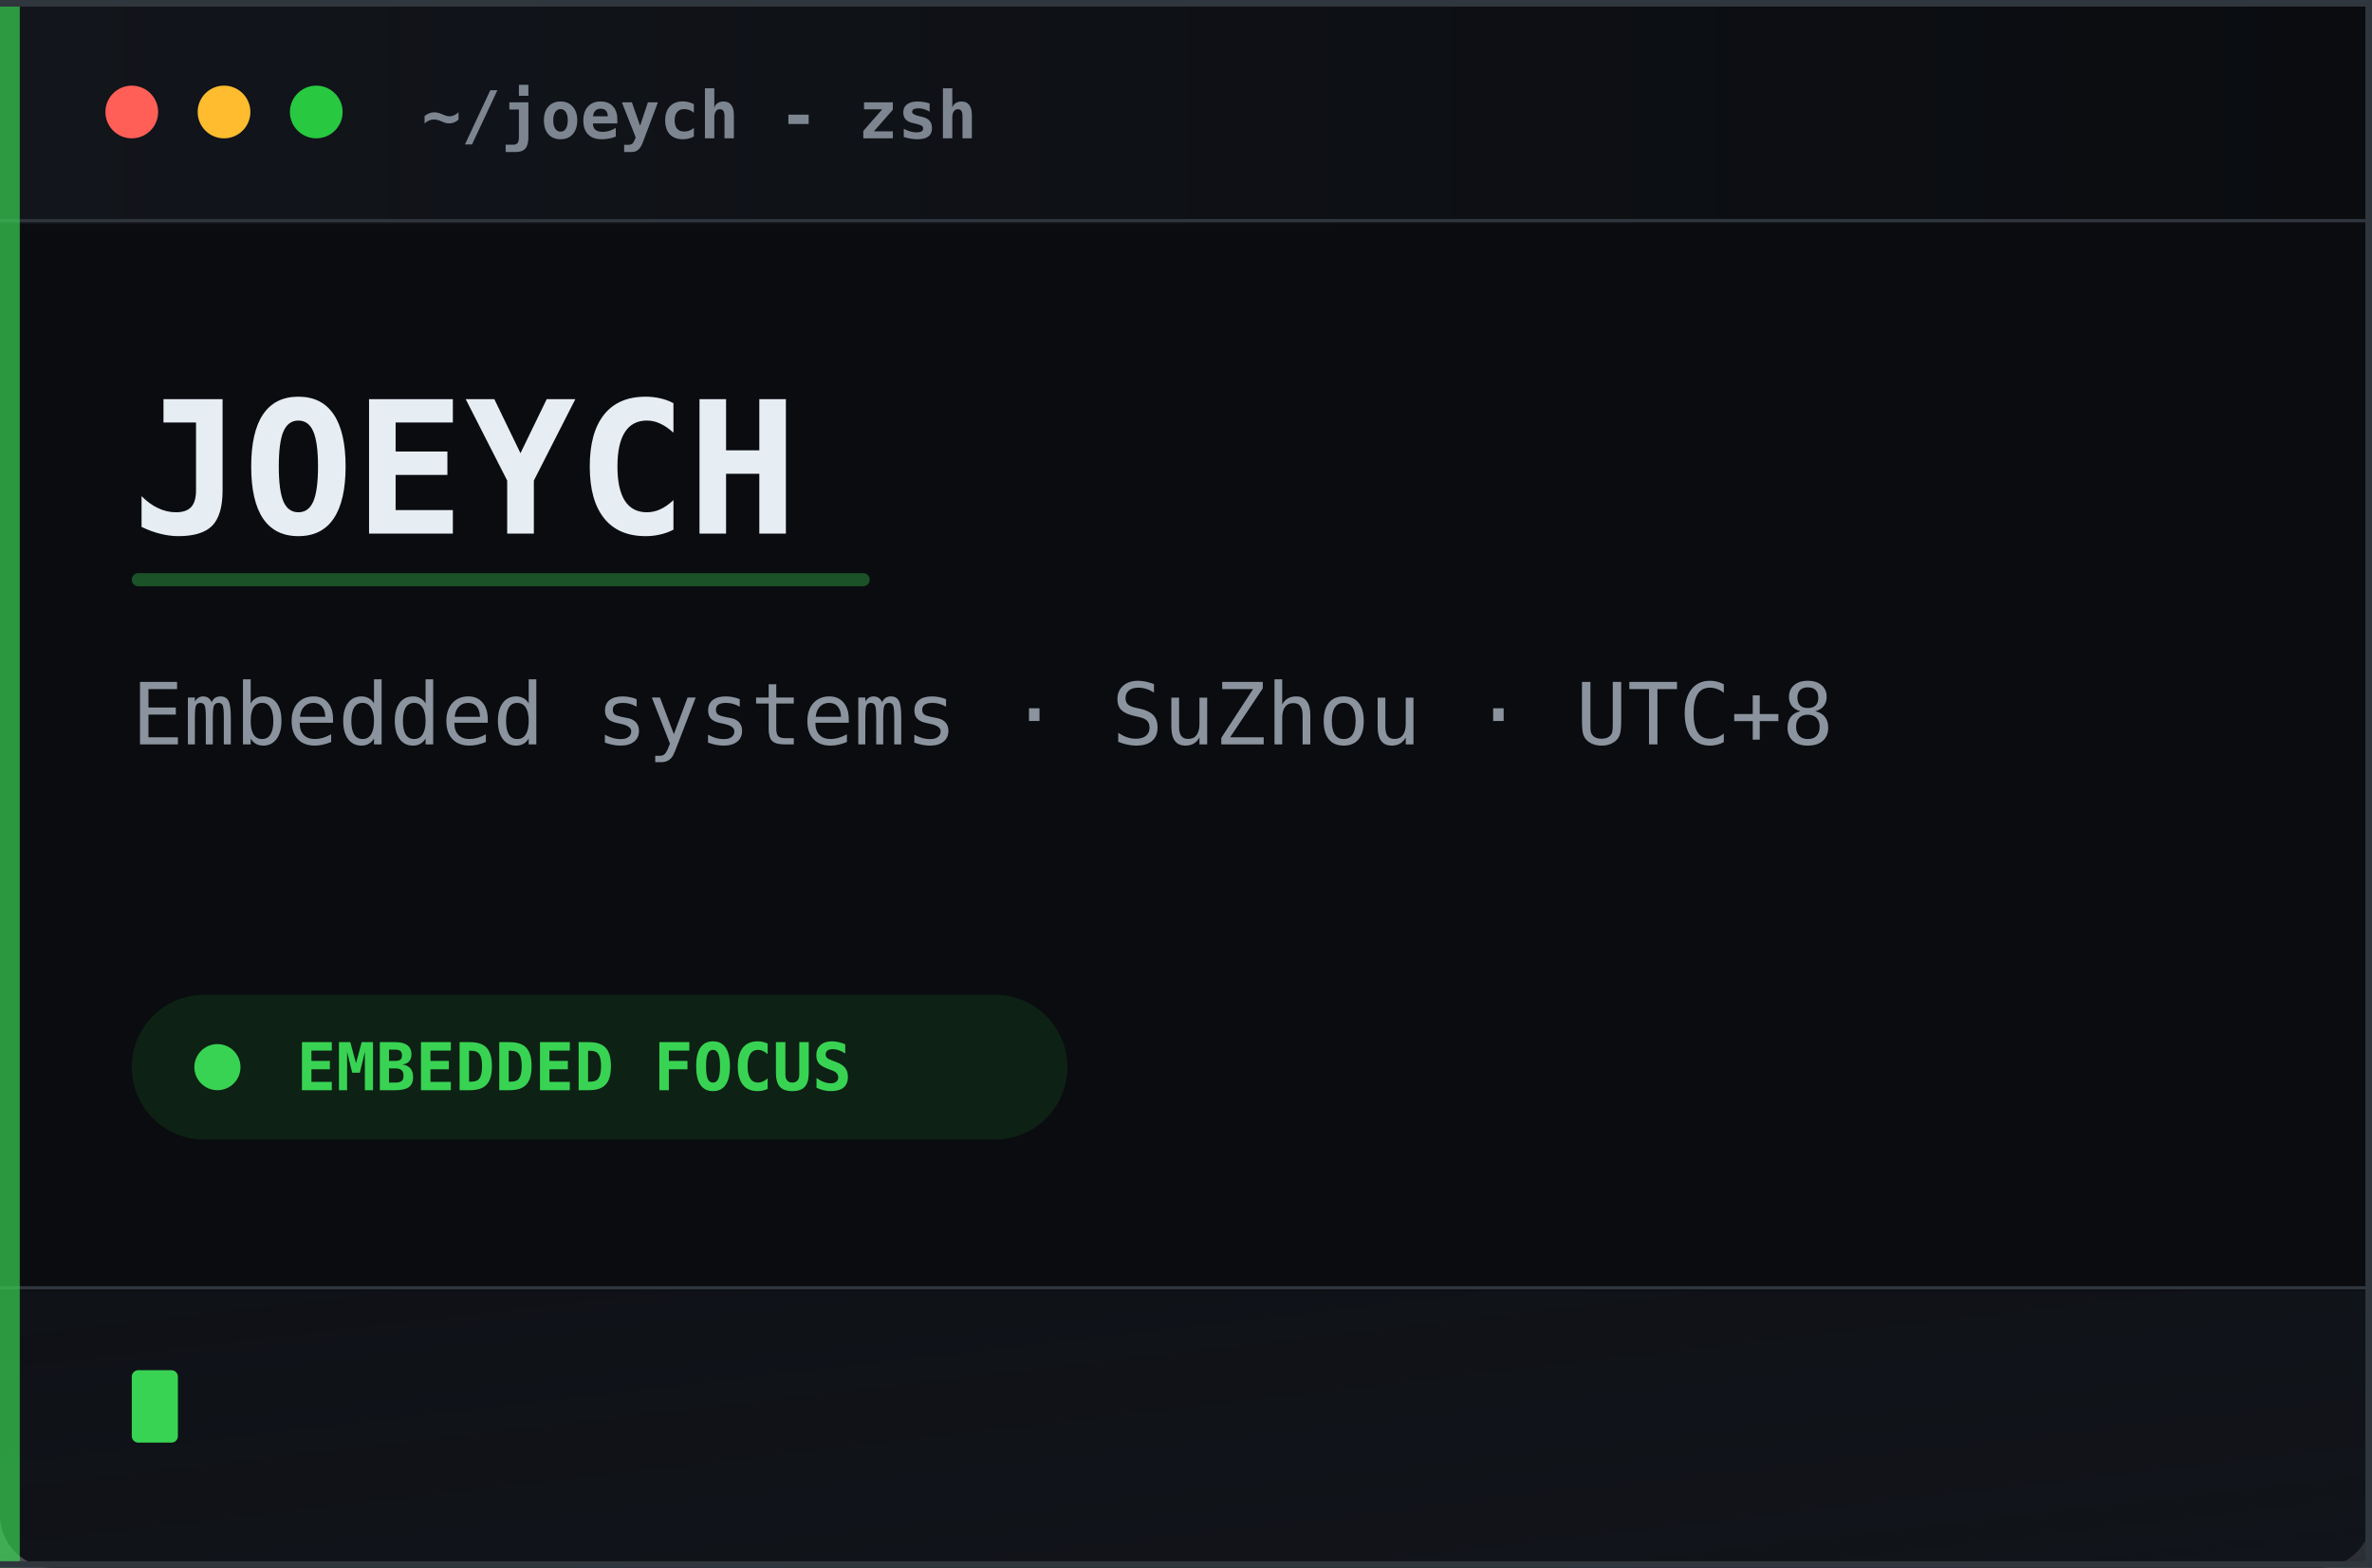
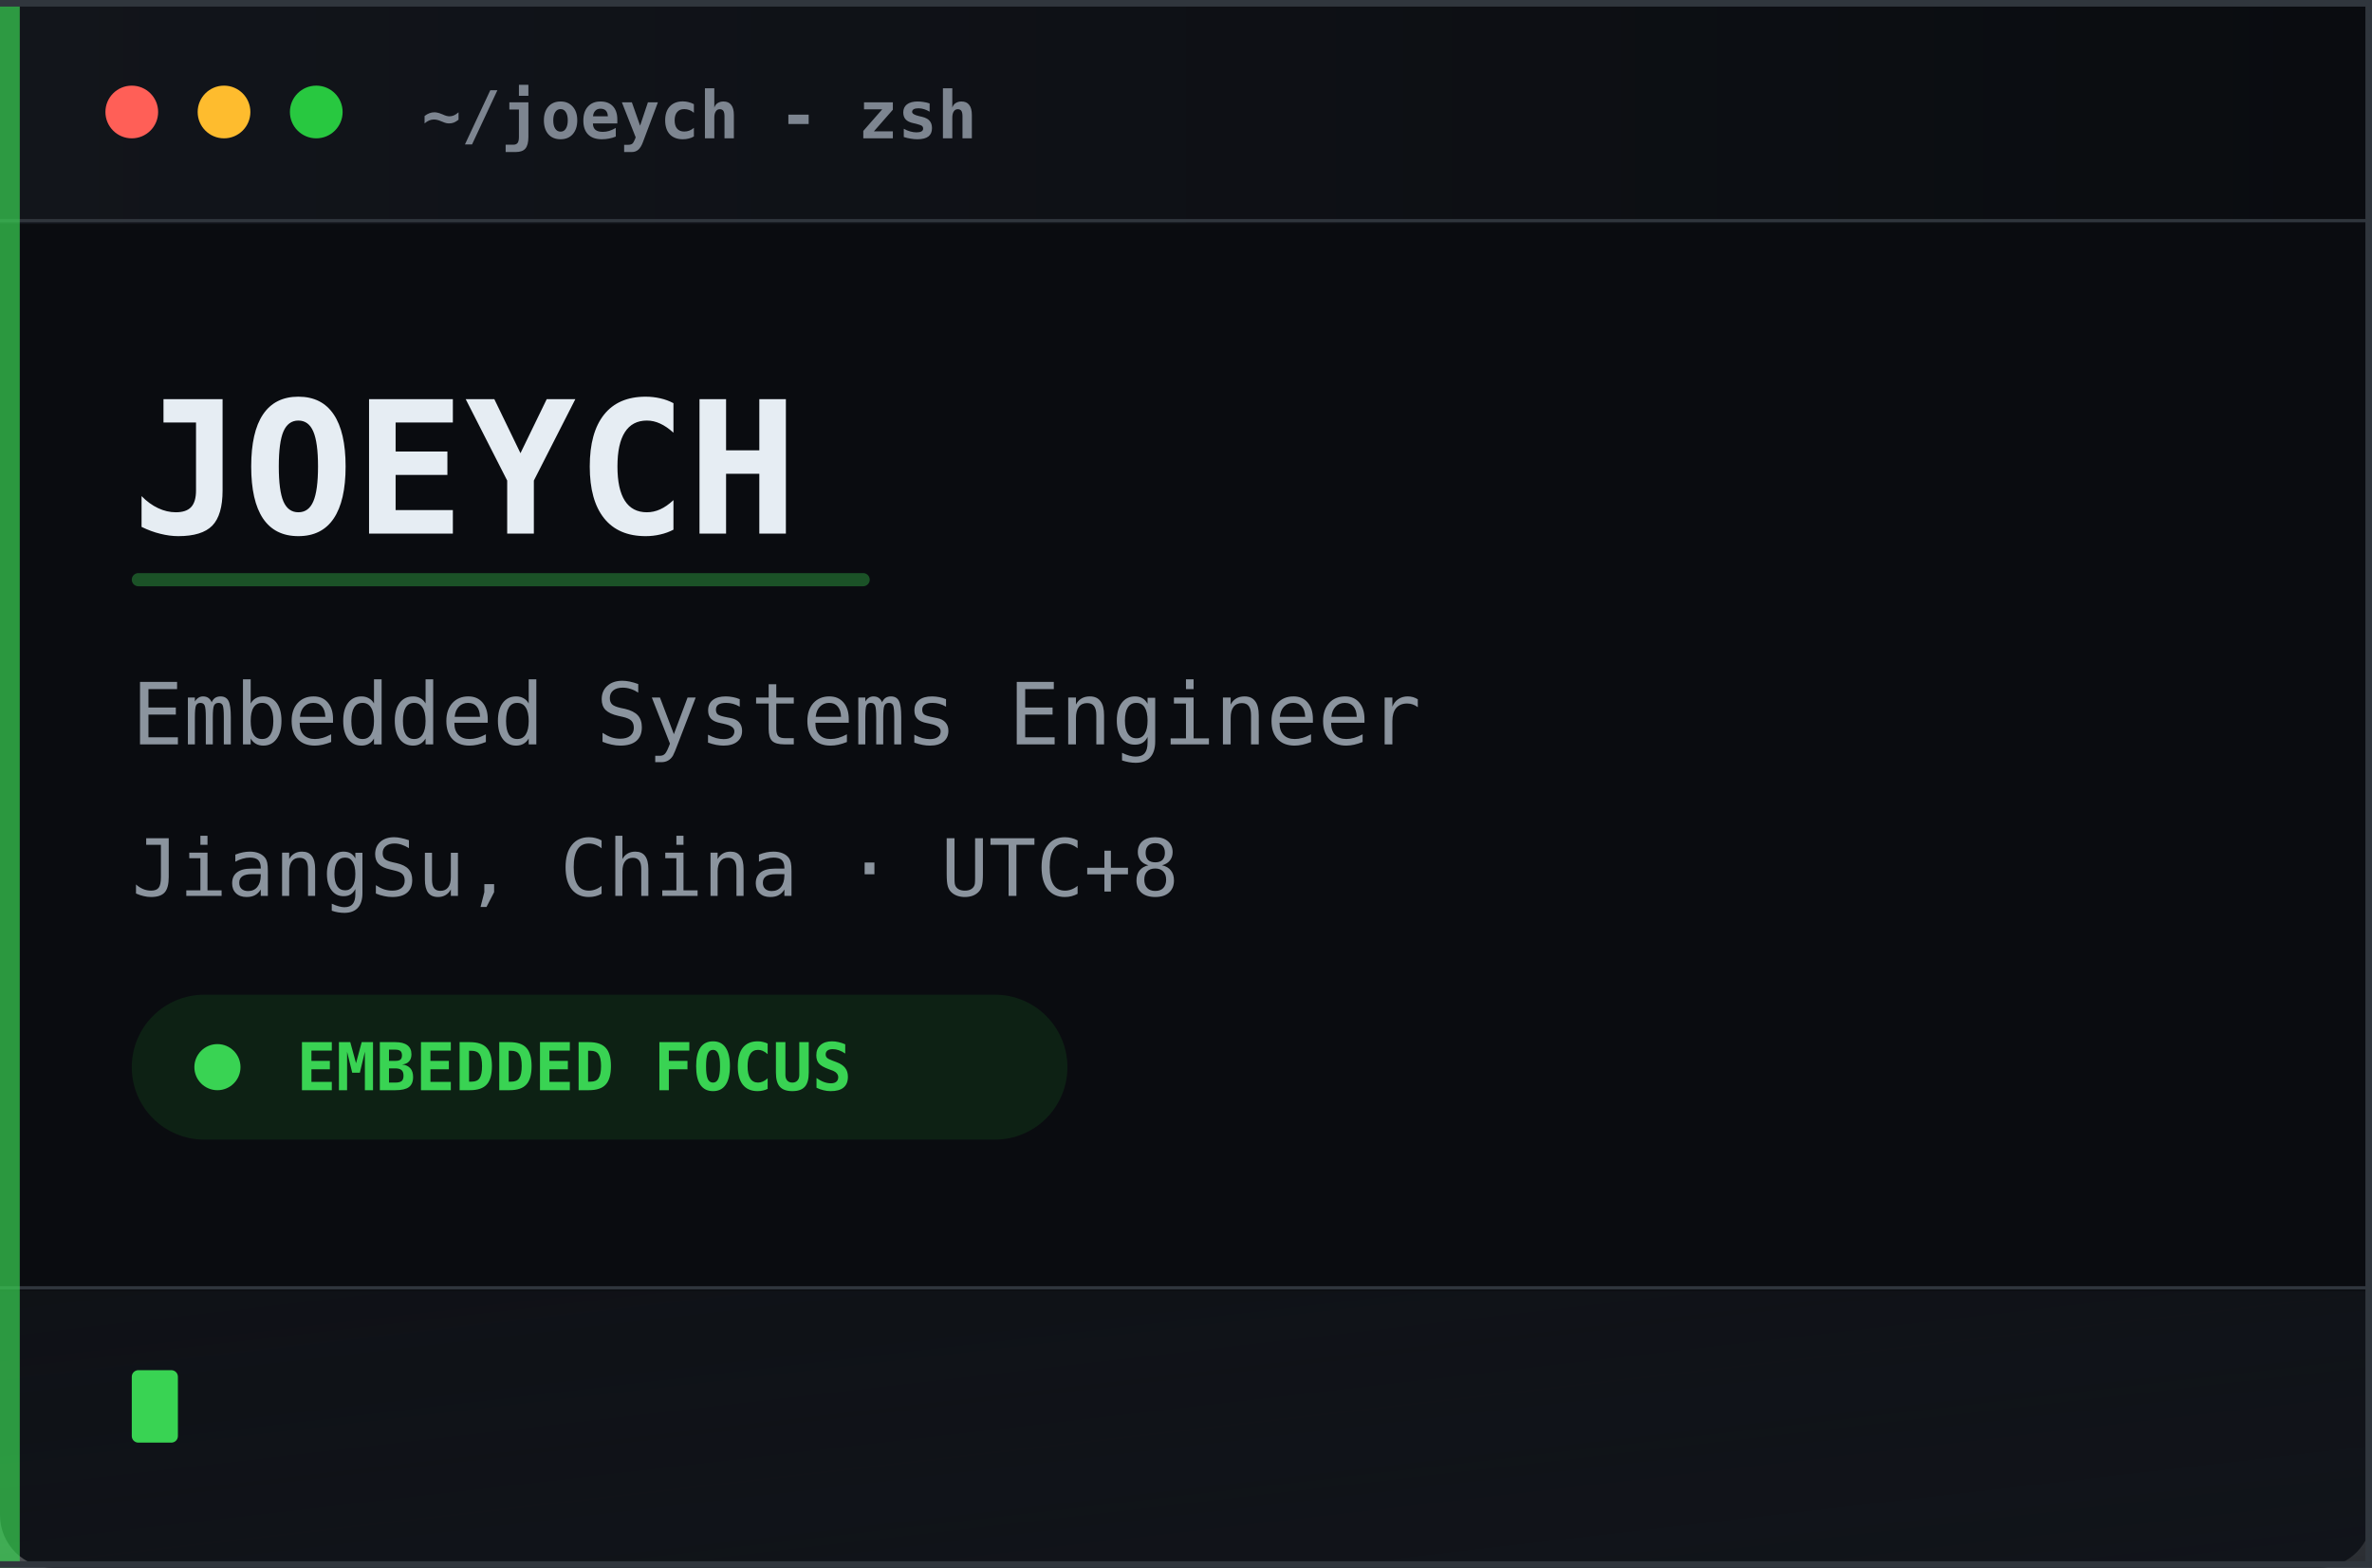
<svg xmlns="http://www.w3.org/2000/svg" width="360" height="238" viewBox="0 0 360 238" role="img" aria-labelledby="title desc">
  <defs>
    <linearGradient id="bar" x1="0" x2="1">
      <stop stop-color="#12151b" />
      <stop offset="1" stop-color="#0a0c10" />
    </linearGradient>
    <linearGradient id="prompt" y2="1">
      <stop stop-color="#12151b" stop-opacity=".6" />
      <stop offset="1" stop-color="#12151b" stop-opacity=".9" />
    </linearGradient>
  </defs>
  <style>@media (prefers-reduced-motion: reduce){.animated-prompt{display:none}.prompt{opacity:1}.prompt-cursor animate{display:none}}</style>
  <rect width="360" height="238" rx="8" fill="#0a0c10" />
  <rect width="360" height="34" fill="url(#bar)" />
  <path d="M0 33.5H360" stroke="#30363d" stroke-width=".5" />
  <circle cx="20" cy="17" r="4" fill="#ff5f57" />
  <circle cx="34" cy="17" r="4" fill="#febc2e" />
  <circle cx="48" cy="17" r="4" fill="#28c840" />
  <text x="64" y="21" font-family="Consolas, Menlo, 'DejaVu Sans Mono', 'Courier New', monospace" font-size="10" font-weight="600" fill="#7d8590">~/joeych - zsh</text>
  <text x="20" y="81" font-family="Consolas, Menlo, 'DejaVu Sans Mono', 'Courier New', monospace" font-size="28" font-weight="900" fill="#e6edf3">JOEYCH</text>
  <rect x="20" y="87" width="112" height="2" rx="1" fill="#39d353" opacity=".35" />
-   <text x="20" y="113" font-family="Consolas, Menlo, 'DejaVu Sans Mono', 'Courier New', monospace" font-size="13" fill="#8b949e">Embedded systems · SuZhou · UTC+8</text>
+   <text x="20" y="113" font-family="Consolas, Menlo, 'DejaVu Sans Mono', 'Courier New', monospace" font-size="13" fill="#8b949e">Embedded Systems Engineer</text>
+   <text x="20" y="136" font-family="Consolas, Menlo, 'DejaVu Sans Mono', 'Courier New', monospace" font-size="12" fill="#8b949e">JiangSu, China · UTC+8</text>
  <rect x="20" y="151" width="142" height="22" rx="11" fill="#0d2114" />
  <circle cx="33" cy="162" r="3.5" fill="#39d353" />
  <text x="45" y="165.5" font-family="Consolas, Menlo, 'DejaVu Sans Mono', 'Courier New', monospace" font-size="10" font-weight="700" fill="#39d353">EMBEDDED FOCUS</text>
  <rect y="196" width="360" height="42" fill="url(#prompt)" />
  <path d="M0 195.5H360" stroke="#30363d" stroke-width=".5" />
  <rect class="prompt-cursor" x="20" y="208" width="7" height="11" rx="1" fill="#39d353">
    <animate attributeName="opacity" values=".85;.1;.85" dur="1.1s" repeatCount="indefinite" />
  </rect>
  <text class="prompt" x="36" y="218" font-family="Consolas, Menlo, 'DejaVu Sans Mono', 'Courier New', monospace" font-size="10.5" font-weight="600" fill="#39d353" opacity="0">&gt;_Focus: Embedded Systems | RTOS | C/C++</text>
  <text class="animated-prompt" x="36" y="218" font-family="Consolas, Menlo, 'DejaVu Sans Mono', 'Courier New', monospace" font-size="10.5" font-weight="600" fill="#39d353" opacity="0">
    <animate attributeName="opacity" values="0;0;1;1;0;0" keyTimes="0;0.000;0.025;0.308;0.333;1" dur="12s" repeatCount="indefinite" />&gt;_Focus: Embedded Systems | RTOS | C/C++</text>
  <text class="animated-prompt" x="36" y="218" font-family="Consolas, Menlo, 'DejaVu Sans Mono', 'Courier New', monospace" font-size="10.5" font-weight="600" fill="#39d353" opacity="0">
    <animate attributeName="opacity" values="0;0;1;1;0;0" keyTimes="0;0.333;0.358;0.642;0.667;1" dur="12s" repeatCount="indefinite" />&gt;_Build: PCB Design | Flight Control | HMI</text>
  <text class="animated-prompt" x="36" y="218" font-family="Consolas, Menlo, 'DejaVu Sans Mono', 'Courier New', monospace" font-size="10.5" font-weight="600" fill="#39d353" opacity="0">
    <animate attributeName="opacity" values="0;0;1;1;0;0" keyTimes="0;0.667;0.692;0.975;1.000;1" dur="12s" repeatCount="indefinite" />&gt;_Explore: AI Agents | Local AI | EDA</text>
  <rect width="3" height="238" fill="#39d353" opacity=".7" />
  <path d="M0 .5H360M359.5 0V238M0 237.5H360" stroke="#30363d" stroke-width="1" fill="none" />
</svg>
